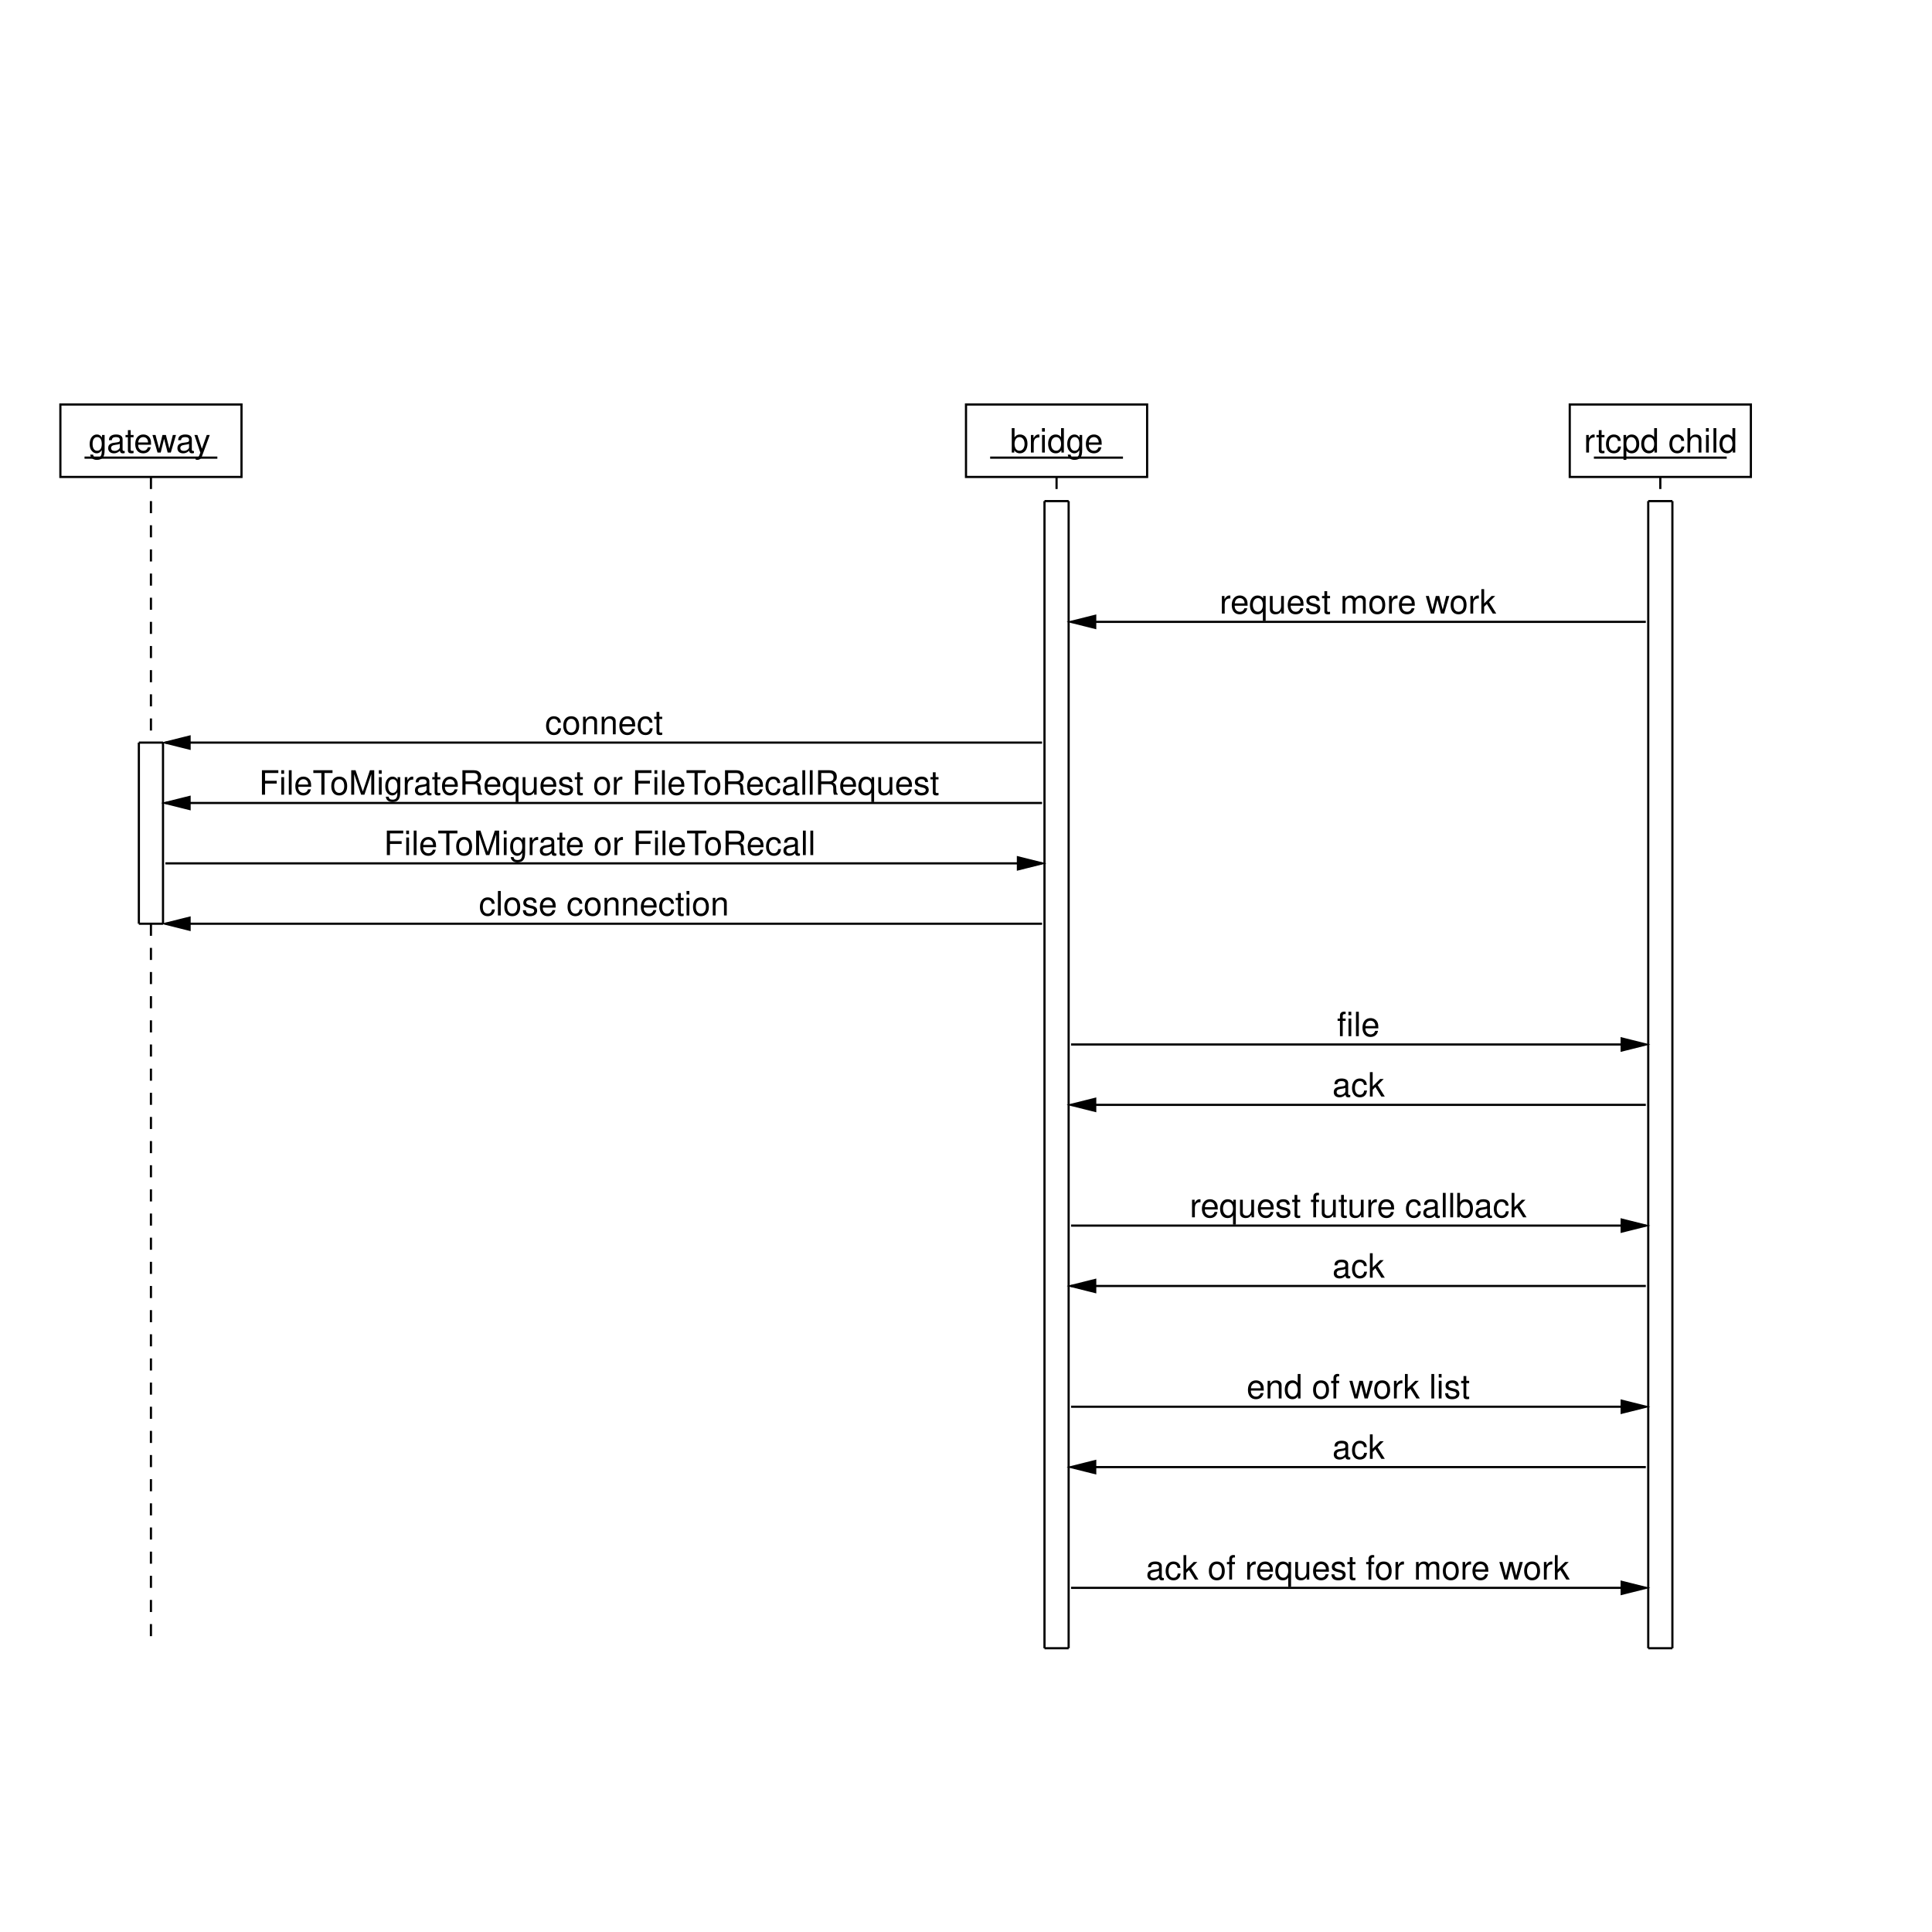
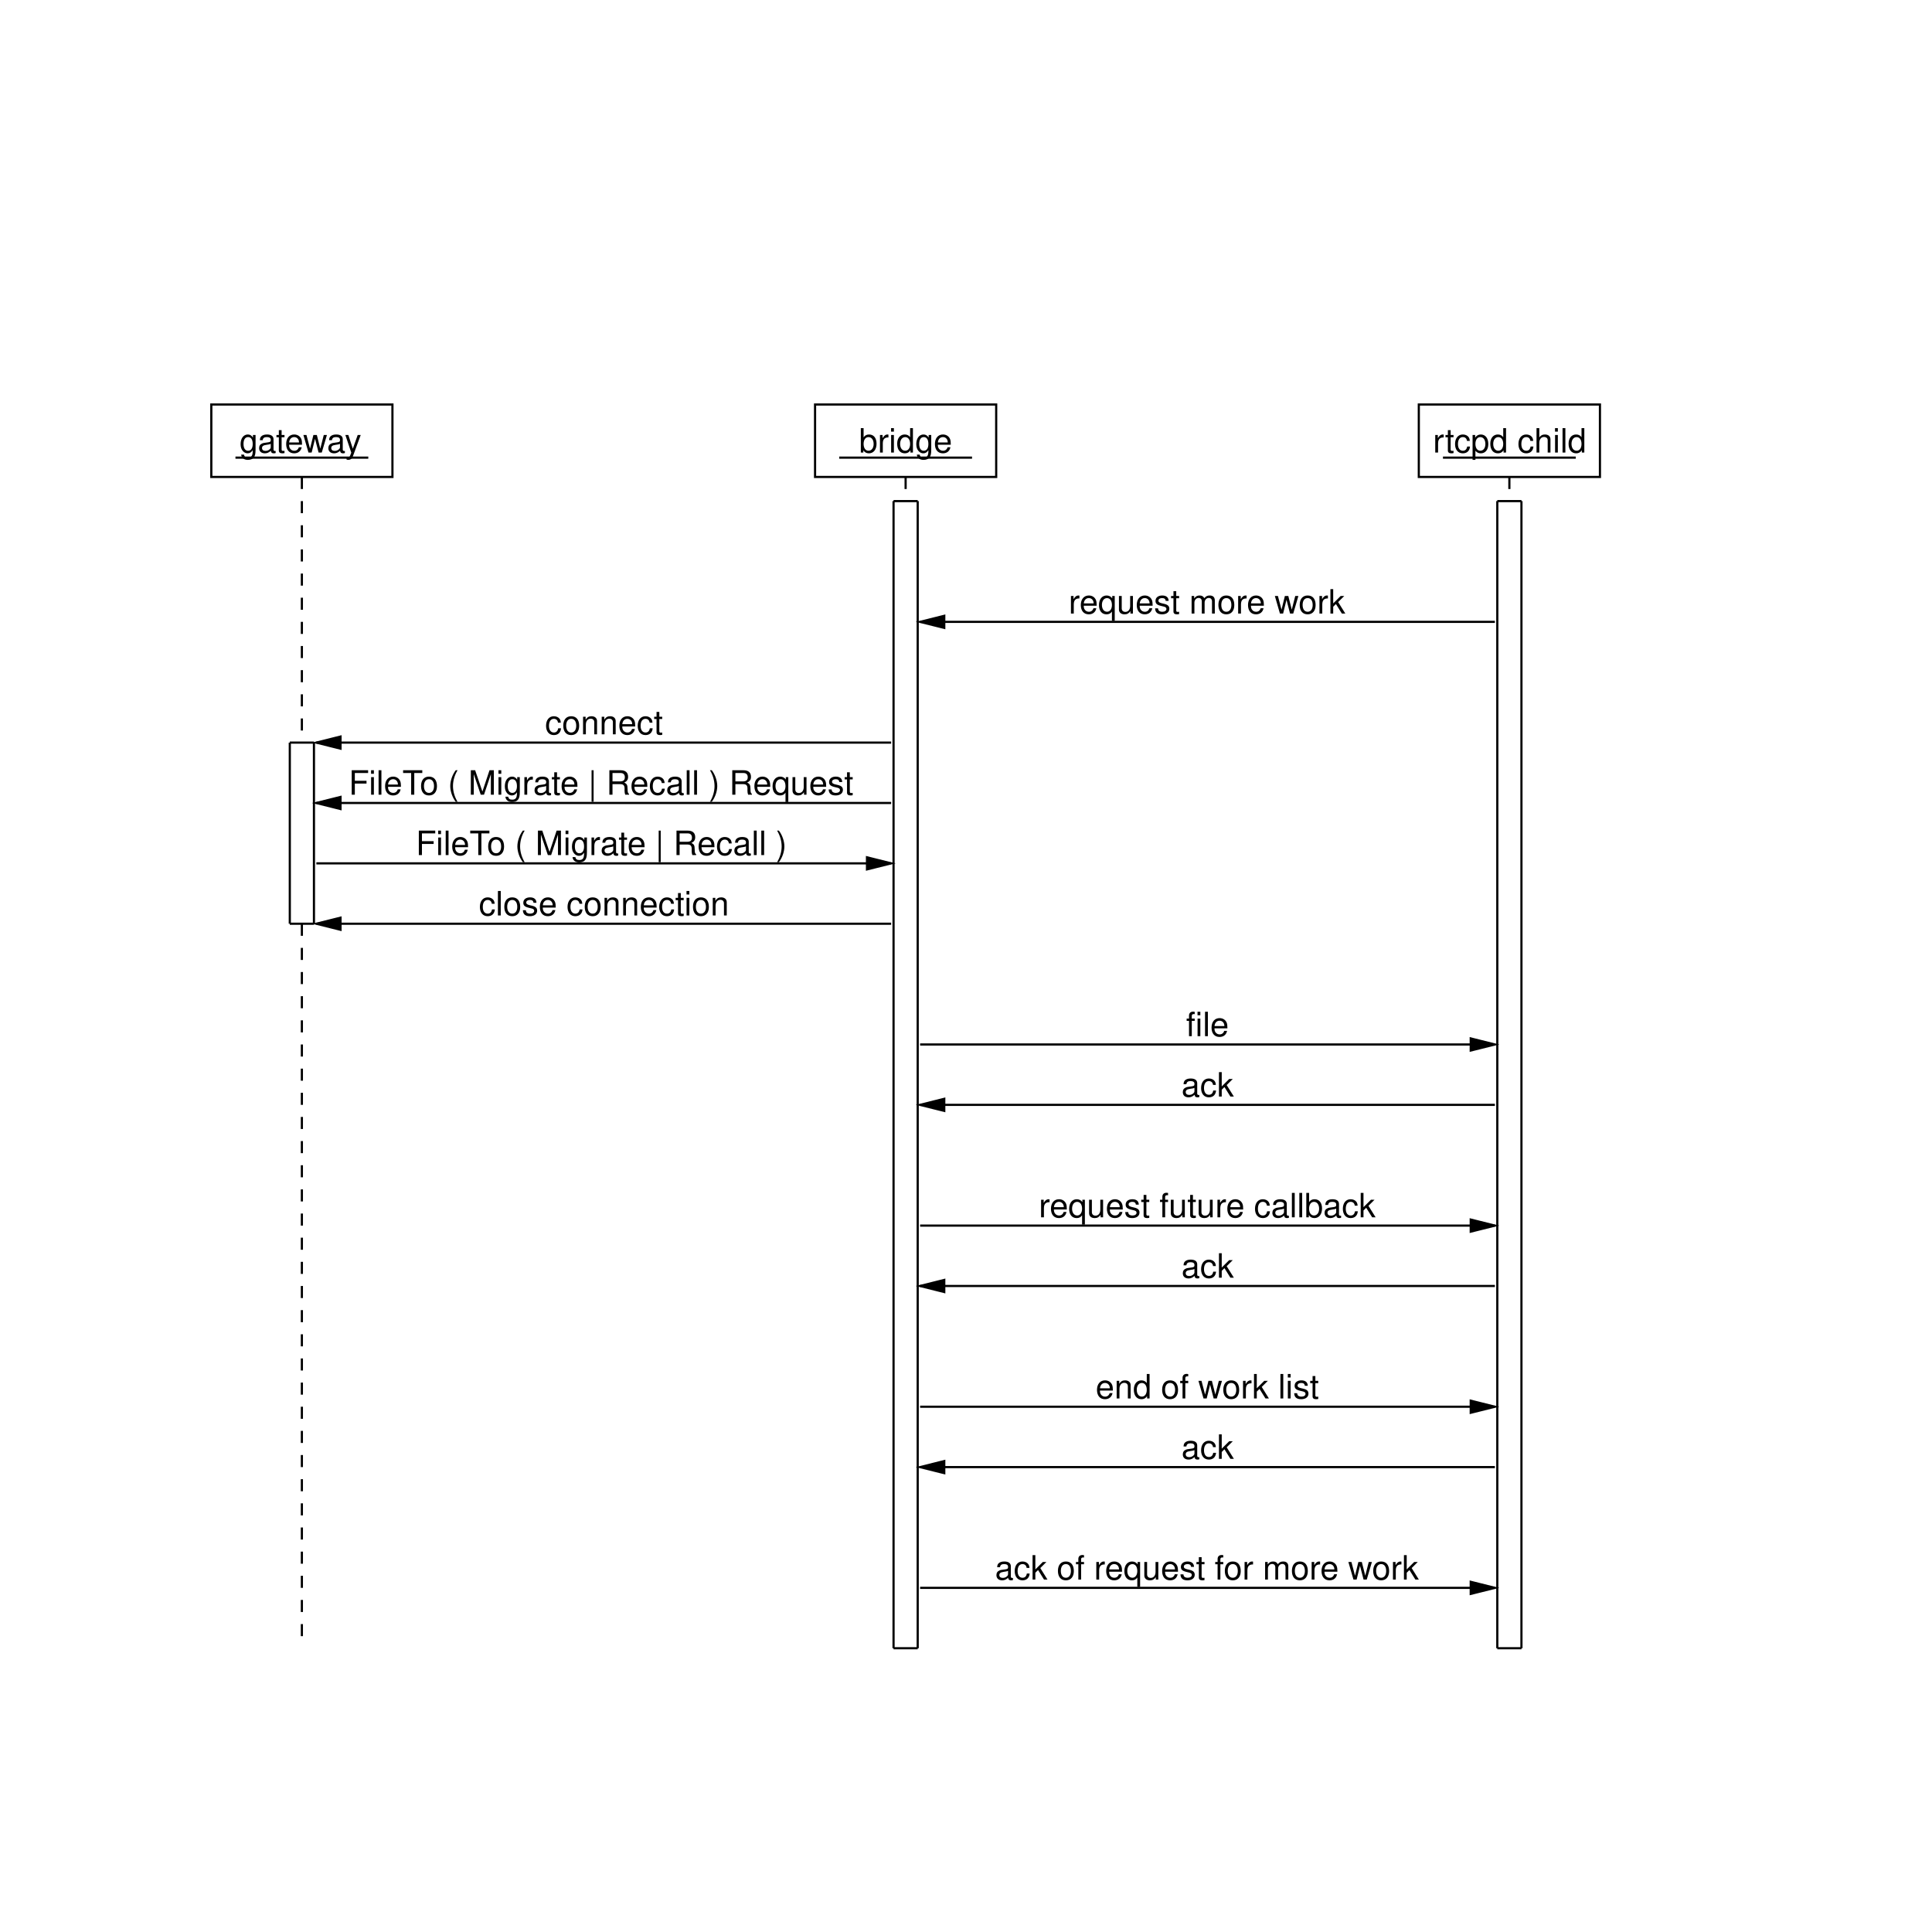
<svg xmlns="http://www.w3.org/2000/svg" version="1.1" baseProfile="full" id="body" width="8in" height="8in" viewBox="0 0 1 1" preserveAspectRatio="none">
  <rect id="background" x="0" y="0" width="1" height="1" stroke="none" fill="white" />
-   <g id="content" transform="translate(0.078125,0.14687) scale(1,-1) scale(0.125) " xml:space="preserve" stroke="black" stroke-linecap="butt" stroke-linejoin="miter" stroke-miterlimit="10.433" stroke-dasharray="none" stroke-dashoffset="0" stroke-opacity="1" fill="none" fill-rule="evenodd" fill-opacity="1" font-style="normal" font-variant="normal" font-weight="normal" font-stretch="normal" font-size-adjust="none" letter-spacing="normal" word-spacing="normal" text-anchor="start">
+   <g id="content" transform="translate(0.15625,0.14687) scale(1,-1) scale(0.125) " xml:space="preserve" stroke="black" stroke-linecap="butt" stroke-linejoin="miter" stroke-miterlimit="10.433" stroke-dasharray="none" stroke-dashoffset="0" stroke-opacity="1" fill="none" fill-rule="evenodd" fill-opacity="1" font-style="normal" font-variant="normal" font-weight="normal" font-stretch="normal" font-size-adjust="none" letter-spacing="normal" word-spacing="normal" text-anchor="start">
    <rect x="-0.375" y="-0.8" width="0.75" height="0.3" stroke-width="0.009" />
    <text transform="translate(-0.25861,-0.69903) scale(1,-1) scale(0.0069444) " font-family="Helvetica,sans-serif" font-size="20px" stroke="none" fill="black">gateway</text>
    <line x1="-0.275" y1="-0.72" x2="0.275" y2="-0.72" stroke-width="0.009" />
-     <rect x="3.375" y="-0.8" width="0.75" height="0.3" stroke-width="0.009" />
-     <text transform="translate(3.557,-0.69903) scale(1,-1) scale(0.0069444) " font-family="Helvetica,sans-serif" font-size="20px" stroke="none" fill="black">bridge</text>
-     <line x1="3.475" y1="-0.72" x2="4.025" y2="-0.72" stroke-width="0.009" />
-     <rect x="5.875" y="-0.8" width="0.75" height="0.3" stroke-width="0.009" />
-     <text transform="translate(5.9335,-0.69903) scale(1,-1) scale(0.0069444) " font-family="Helvetica,sans-serif" font-size="20px" stroke="none" fill="black">rtcpd child</text>
-     <line x1="5.975" y1="-0.72" x2="6.525" y2="-0.72" stroke-width="0.009" />
-     <line x1="6.25" y1="-0.8" x2="6.25" y2="-0.9" stroke-width="0.009" stroke-dasharray="0.05, 0.05" />
-     <line x1="6.2" y1="-0.9" x2="6.3" y2="-0.9" stroke-width="0.009" />
-     <line x1="3.75" y1="-0.8" x2="3.75" y2="-0.9" stroke-width="0.009" stroke-dasharray="0.05, 0.05" />
-     <line x1="3.7" y1="-0.9" x2="3.8" y2="-0.9" stroke-width="0.009" />
-     <line x1="6.19" y1="-1.4" x2="3.81" y2="-1.4" stroke-width="0.009" />
-     <polygon points="3.91,-1.425 3.81,-1.4 3.91,-1.375 " stroke-width="0.009" fill="black" />
-     <text transform="translate(4.425,-1.3657) scale(1,-1) scale(0.0069444) " font-family="Helvetica,sans-serif" font-size="20px" stroke="none" fill="black">request more work</text>
-     <text transform="translate(4.9807,-1.5324) scale(1,-1) scale(0.0069444) " font-family="Helvetica,sans-serif" font-size="20px" stroke="none" fill="black"> </text>
-     <line x1="3.69" y1="-1.9" x2="0.06" y2="-1.9" stroke-width="0.009" />
+     <rect x="2.125" y="-0.8" width="0.75" height="0.3" stroke-width="0.009" />
+     <text transform="translate(2.307,-0.69903) scale(1,-1) scale(0.0069444) " font-family="Helvetica,sans-serif" font-size="20px" stroke="none" fill="black">bridge</text>
+     <line x1="2.225" y1="-0.72" x2="2.775" y2="-0.72" stroke-width="0.009" />
+     <rect x="4.625" y="-0.8" width="0.75" height="0.3" stroke-width="0.009" />
+     <text transform="translate(4.6835,-0.69903) scale(1,-1) scale(0.0069444) " font-family="Helvetica,sans-serif" font-size="20px" stroke="none" fill="black">rtcpd child</text>
+     <line x1="4.725" y1="-0.72" x2="5.275" y2="-0.72" stroke-width="0.009" />
+     <line x1="5" y1="-0.8" x2="5" y2="-0.9" stroke-width="0.009" stroke-dasharray="0.05, 0.05" />
+     <line x1="4.95" y1="-0.9" x2="5.05" y2="-0.9" stroke-width="0.009" />
+     <line x1="2.5" y1="-0.8" x2="2.5" y2="-0.9" stroke-width="0.009" stroke-dasharray="0.05, 0.05" />
+     <line x1="2.45" y1="-0.9" x2="2.55" y2="-0.9" stroke-width="0.009" />
+     <line x1="4.94" y1="-1.4" x2="2.56" y2="-1.4" stroke-width="0.009" />
+     <polygon points="2.66,-1.425 2.56,-1.4 2.66,-1.375 " stroke-width="0.009" fill="black" />
+     <text transform="translate(3.175,-1.3657) scale(1,-1) scale(0.0069444) " font-family="Helvetica,sans-serif" font-size="20px" stroke="none" fill="black">request more work</text>
+     <text transform="translate(3.7307,-1.5324) scale(1,-1) scale(0.0069444) " font-family="Helvetica,sans-serif" font-size="20px" stroke="none" fill="black"> </text>
+     <line x1="2.44" y1="-1.9" x2="0.06" y2="-1.9" stroke-width="0.009" />
    <polygon points="0.16,-1.925 0.06,-1.9 0.16,-1.875 " stroke-width="0.009" fill="black" />
-     <text transform="translate(1.6318,-1.8657) scale(1,-1) scale(0.0069444) " font-family="Helvetica,sans-serif" font-size="20px" stroke="none" fill="black">connect</text>
-     <text transform="translate(1.8557,-2.0324) scale(1,-1) scale(0.0069444) " font-family="Helvetica,sans-serif" font-size="20px" stroke="none" fill="black"> </text>
+     <text transform="translate(1.0068,-1.8657) scale(1,-1) scale(0.0069444) " font-family="Helvetica,sans-serif" font-size="20px" stroke="none" fill="black">connect</text>
+     <text transform="translate(1.2307,-2.0324) scale(1,-1) scale(0.0069444) " font-family="Helvetica,sans-serif" font-size="20px" stroke="none" fill="black"> </text>
    <line x1="0" y1="-0.8" x2="0" y2="-1.9" stroke-width="0.009" stroke-dasharray="0.05, 0.05" />
    <line x1="-0.05" y1="-1.9" x2="0.05" y2="-1.9" stroke-width="0.009" />
-     <line x1="3.69" y1="-2.15" x2="0.06" y2="-2.15" stroke-width="0.009" />
+     <line x1="2.44" y1="-2.15" x2="0.06" y2="-2.15" stroke-width="0.009" />
    <polygon points="0.16,-2.175 0.06,-2.15 0.16,-2.125 " stroke-width="0.009" fill="black" />
-     <text transform="translate(0.44715,-2.1157) scale(1,-1) scale(0.0069444) " font-family="Helvetica,sans-serif" font-size="20px" stroke="none" fill="black">FileToMigrateRequest or FileToRecallRequest</text>
-     <text transform="translate(1.8557,-2.2824) scale(1,-1) scale(0.0069444) " font-family="Helvetica,sans-serif" font-size="20px" stroke="none" fill="black"> </text>
-     <line x1="0.06" y1="-2.4" x2="3.69" y2="-2.4" stroke-width="0.009" />
-     <polygon points="3.59,-2.375 3.69,-2.4 3.59,-2.425 " stroke-width="0.009" fill="black" />
-     <text transform="translate(0.96437,-2.3657) scale(1,-1) scale(0.0069444) " font-family="Helvetica,sans-serif" font-size="20px" stroke="none" fill="black">FileToMigrate or FileToRecall</text>
-     <text transform="translate(1.8557,-2.5324) scale(1,-1) scale(0.0069444) " font-family="Helvetica,sans-serif" font-size="20px" stroke="none" fill="black"> </text>
-     <line x1="3.69" y1="-2.65" x2="0.06" y2="-2.65" stroke-width="0.009" />
+     <text transform="translate(0.19389,-2.1157) scale(1,-1) scale(0.0069444) " font-family="Helvetica,sans-serif" font-size="20px" stroke="none" fill="black">FileTo ( Migrate | Recall ) Request</text>
+     <text transform="translate(1.2307,-2.2824) scale(1,-1) scale(0.0069444) " font-family="Helvetica,sans-serif" font-size="20px" stroke="none" fill="black"> </text>
+     <line x1="0.06" y1="-2.4" x2="2.44" y2="-2.4" stroke-width="0.009" />
+     <polygon points="2.34,-2.375 2.44,-2.4 2.34,-2.425 " stroke-width="0.009" fill="black" />
+     <text transform="translate(0.47181,-2.3657) scale(1,-1) scale(0.0069444) " font-family="Helvetica,sans-serif" font-size="20px" stroke="none" fill="black">FileTo ( Migrate | Recall )</text>
+     <text transform="translate(1.2307,-2.5324) scale(1,-1) scale(0.0069444) " font-family="Helvetica,sans-serif" font-size="20px" stroke="none" fill="black"> </text>
+     <line x1="2.44" y1="-2.65" x2="0.06" y2="-2.65" stroke-width="0.009" />
    <polygon points="0.16,-2.675 0.06,-2.65 0.16,-2.625 " stroke-width="0.009" fill="black" />
-     <text transform="translate(1.3578,-2.6157) scale(1,-1) scale(0.0069444) " font-family="Helvetica,sans-serif" font-size="20px" stroke="none" fill="black">close connection</text>
-     <text transform="translate(1.8557,-2.7824) scale(1,-1) scale(0.0069444) " font-family="Helvetica,sans-serif" font-size="20px" stroke="none" fill="black"> </text>
+     <text transform="translate(0.73278,-2.6157) scale(1,-1) scale(0.0069444) " font-family="Helvetica,sans-serif" font-size="20px" stroke="none" fill="black">close connection</text>
+     <text transform="translate(1.2307,-2.7824) scale(1,-1) scale(0.0069444) " font-family="Helvetica,sans-serif" font-size="20px" stroke="none" fill="black"> </text>
    <line x1="-0.05" y1="-1.9" x2="-0.05" y2="-2.65" stroke-width="0.009" />
    <line x1="0.05" y1="-1.9" x2="0.05" y2="-2.65" stroke-width="0.009" />
    <line x1="-0.05" y1="-2.65" x2="0.05" y2="-2.65" stroke-width="0.009" />
-     <line x1="3.81" y1="-3.15" x2="6.19" y2="-3.15" stroke-width="0.009" />
-     <polygon points="6.09,-3.125 6.19,-3.15 6.09,-3.175 " stroke-width="0.009" fill="black" />
-     <text transform="translate(4.9112,-3.1157) scale(1,-1) scale(0.0069444) " font-family="Helvetica,sans-serif" font-size="20px" stroke="none" fill="black">file</text>
-     <text transform="translate(4.9807,-3.2824) scale(1,-1) scale(0.0069444) " font-family="Helvetica,sans-serif" font-size="20px" stroke="none" fill="black"> </text>
-     <line x1="6.19" y1="-3.4" x2="3.81" y2="-3.4" stroke-width="0.009" />
-     <polygon points="3.91,-3.425 3.81,-3.4 3.91,-3.375 " stroke-width="0.009" fill="black" />
-     <text transform="translate(4.8919,-3.3657) scale(1,-1) scale(0.0069444) " font-family="Helvetica,sans-serif" font-size="20px" stroke="none" fill="black">ack</text>
-     <text transform="translate(4.9807,-3.5324) scale(1,-1) scale(0.0069444) " font-family="Helvetica,sans-serif" font-size="20px" stroke="none" fill="black"> </text>
-     <line x1="3.81" y1="-3.9" x2="6.19" y2="-3.9" stroke-width="0.009" />
-     <polygon points="6.09,-3.875 6.19,-3.9 6.09,-3.925 " stroke-width="0.009" fill="black" />
-     <text transform="translate(4.3014,-3.8657) scale(1,-1) scale(0.0069444) " font-family="Helvetica,sans-serif" font-size="20px" stroke="none" fill="black">request future callback</text>
-     <text transform="translate(4.9807,-4.0324) scale(1,-1) scale(0.0069444) " font-family="Helvetica,sans-serif" font-size="20px" stroke="none" fill="black"> </text>
-     <line x1="6.19" y1="-4.15" x2="3.81" y2="-4.15" stroke-width="0.009" />
-     <polygon points="3.91,-4.175 3.81,-4.15 3.91,-4.125 " stroke-width="0.009" fill="black" />
-     <text transform="translate(4.8919,-4.1157) scale(1,-1) scale(0.0069444) " font-family="Helvetica,sans-serif" font-size="20px" stroke="none" fill="black">ack</text>
-     <text transform="translate(4.9807,-4.2824) scale(1,-1) scale(0.0069444) " font-family="Helvetica,sans-serif" font-size="20px" stroke="none" fill="black"> </text>
-     <line x1="3.81" y1="-4.65" x2="6.19" y2="-4.65" stroke-width="0.009" />
-     <polygon points="6.09,-4.625 6.19,-4.65 6.09,-4.675 " stroke-width="0.009" fill="black" />
-     <text transform="translate(4.5369,-4.6157) scale(1,-1) scale(0.0069444) " font-family="Helvetica,sans-serif" font-size="20px" stroke="none" fill="black">end of work list</text>
-     <text transform="translate(4.9807,-4.7824) scale(1,-1) scale(0.0069444) " font-family="Helvetica,sans-serif" font-size="20px" stroke="none" fill="black"> </text>
-     <line x1="6.19" y1="-4.9" x2="3.81" y2="-4.9" stroke-width="0.009" />
-     <polygon points="3.91,-4.925 3.81,-4.9 3.91,-4.875 " stroke-width="0.009" fill="black" />
-     <text transform="translate(4.8919,-4.8657) scale(1,-1) scale(0.0069444) " font-family="Helvetica,sans-serif" font-size="20px" stroke="none" fill="black">ack</text>
-     <text transform="translate(4.9807,-5.0324) scale(1,-1) scale(0.0069444) " font-family="Helvetica,sans-serif" font-size="20px" stroke="none" fill="black"> </text>
-     <line x1="3.81" y1="-5.4" x2="6.19" y2="-5.4" stroke-width="0.009" />
-     <polygon points="6.09,-5.375 6.19,-5.4 6.09,-5.425 " stroke-width="0.009" fill="black" />
-     <text transform="translate(4.1201,-5.3657) scale(1,-1) scale(0.0069444) " font-family="Helvetica,sans-serif" font-size="20px" stroke="none" fill="black">ack of request for more work</text>
-     <text transform="translate(4.9807,-5.5324) scale(1,-1) scale(0.0069444) " font-family="Helvetica,sans-serif" font-size="20px" stroke="none" fill="black"> </text>
-     <line x1="3.7" y1="-0.9" x2="3.7" y2="-5.65" stroke-width="0.009" />
-     <line x1="3.8" y1="-0.9" x2="3.8" y2="-5.65" stroke-width="0.009" />
-     <line x1="3.7" y1="-5.65" x2="3.8" y2="-5.65" stroke-width="0.009" />
-     <line x1="6.2" y1="-0.9" x2="6.2" y2="-5.65" stroke-width="0.009" />
-     <line x1="6.3" y1="-0.9" x2="6.3" y2="-5.65" stroke-width="0.009" />
-     <line x1="6.2" y1="-5.65" x2="6.3" y2="-5.65" stroke-width="0.009" />
+     <line x1="2.56" y1="-3.15" x2="4.94" y2="-3.15" stroke-width="0.009" />
+     <polygon points="4.84,-3.125 4.94,-3.15 4.84,-3.175 " stroke-width="0.009" fill="black" />
+     <text transform="translate(3.6612,-3.1157) scale(1,-1) scale(0.0069444) " font-family="Helvetica,sans-serif" font-size="20px" stroke="none" fill="black">file</text>
+     <text transform="translate(3.7307,-3.2824) scale(1,-1) scale(0.0069444) " font-family="Helvetica,sans-serif" font-size="20px" stroke="none" fill="black"> </text>
+     <line x1="4.94" y1="-3.4" x2="2.56" y2="-3.4" stroke-width="0.009" />
+     <polygon points="2.66,-3.425 2.56,-3.4 2.66,-3.375 " stroke-width="0.009" fill="black" />
+     <text transform="translate(3.6419,-3.3657) scale(1,-1) scale(0.0069444) " font-family="Helvetica,sans-serif" font-size="20px" stroke="none" fill="black">ack</text>
+     <text transform="translate(3.7307,-3.5324) scale(1,-1) scale(0.0069444) " font-family="Helvetica,sans-serif" font-size="20px" stroke="none" fill="black"> </text>
+     <line x1="2.56" y1="-3.9" x2="4.94" y2="-3.9" stroke-width="0.009" />
+     <polygon points="4.84,-3.875 4.94,-3.9 4.84,-3.925 " stroke-width="0.009" fill="black" />
+     <text transform="translate(3.0514,-3.8657) scale(1,-1) scale(0.0069444) " font-family="Helvetica,sans-serif" font-size="20px" stroke="none" fill="black">request future callback</text>
+     <text transform="translate(3.7307,-4.0324) scale(1,-1) scale(0.0069444) " font-family="Helvetica,sans-serif" font-size="20px" stroke="none" fill="black"> </text>
+     <line x1="4.94" y1="-4.15" x2="2.56" y2="-4.15" stroke-width="0.009" />
+     <polygon points="2.66,-4.175 2.56,-4.15 2.66,-4.125 " stroke-width="0.009" fill="black" />
+     <text transform="translate(3.6419,-4.1157) scale(1,-1) scale(0.0069444) " font-family="Helvetica,sans-serif" font-size="20px" stroke="none" fill="black">ack</text>
+     <text transform="translate(3.7307,-4.2824) scale(1,-1) scale(0.0069444) " font-family="Helvetica,sans-serif" font-size="20px" stroke="none" fill="black"> </text>
+     <line x1="2.56" y1="-4.65" x2="4.94" y2="-4.65" stroke-width="0.009" />
+     <polygon points="4.84,-4.625 4.94,-4.65 4.84,-4.675 " stroke-width="0.009" fill="black" />
+     <text transform="translate(3.2869,-4.6157) scale(1,-1) scale(0.0069444) " font-family="Helvetica,sans-serif" font-size="20px" stroke="none" fill="black">end of work list</text>
+     <text transform="translate(3.7307,-4.7824) scale(1,-1) scale(0.0069444) " font-family="Helvetica,sans-serif" font-size="20px" stroke="none" fill="black"> </text>
+     <line x1="4.94" y1="-4.9" x2="2.56" y2="-4.9" stroke-width="0.009" />
+     <polygon points="2.66,-4.925 2.56,-4.9 2.66,-4.875 " stroke-width="0.009" fill="black" />
+     <text transform="translate(3.6419,-4.8657) scale(1,-1) scale(0.0069444) " font-family="Helvetica,sans-serif" font-size="20px" stroke="none" fill="black">ack</text>
+     <text transform="translate(3.7307,-5.0324) scale(1,-1) scale(0.0069444) " font-family="Helvetica,sans-serif" font-size="20px" stroke="none" fill="black"> </text>
+     <line x1="2.56" y1="-5.4" x2="4.94" y2="-5.4" stroke-width="0.009" />
+     <polygon points="4.84,-5.375 4.94,-5.4 4.84,-5.425 " stroke-width="0.009" fill="black" />
+     <text transform="translate(2.8701,-5.3657) scale(1,-1) scale(0.0069444) " font-family="Helvetica,sans-serif" font-size="20px" stroke="none" fill="black">ack of request for more work</text>
+     <text transform="translate(3.7307,-5.5324) scale(1,-1) scale(0.0069444) " font-family="Helvetica,sans-serif" font-size="20px" stroke="none" fill="black"> </text>
+     <line x1="2.45" y1="-0.9" x2="2.45" y2="-5.65" stroke-width="0.009" />
+     <line x1="2.55" y1="-0.9" x2="2.55" y2="-5.65" stroke-width="0.009" />
+     <line x1="2.45" y1="-5.65" x2="2.55" y2="-5.65" stroke-width="0.009" />
+     <line x1="4.95" y1="-0.9" x2="4.95" y2="-5.65" stroke-width="0.009" />
+     <line x1="5.05" y1="-0.9" x2="5.05" y2="-5.65" stroke-width="0.009" />
+     <line x1="4.95" y1="-5.65" x2="5.05" y2="-5.65" stroke-width="0.009" />
    <line x1="0" y1="-2.65" x2="0" y2="-5.65" stroke-width="0.009" stroke-dasharray="0.05, 0.05" />
  </g>
</svg>
